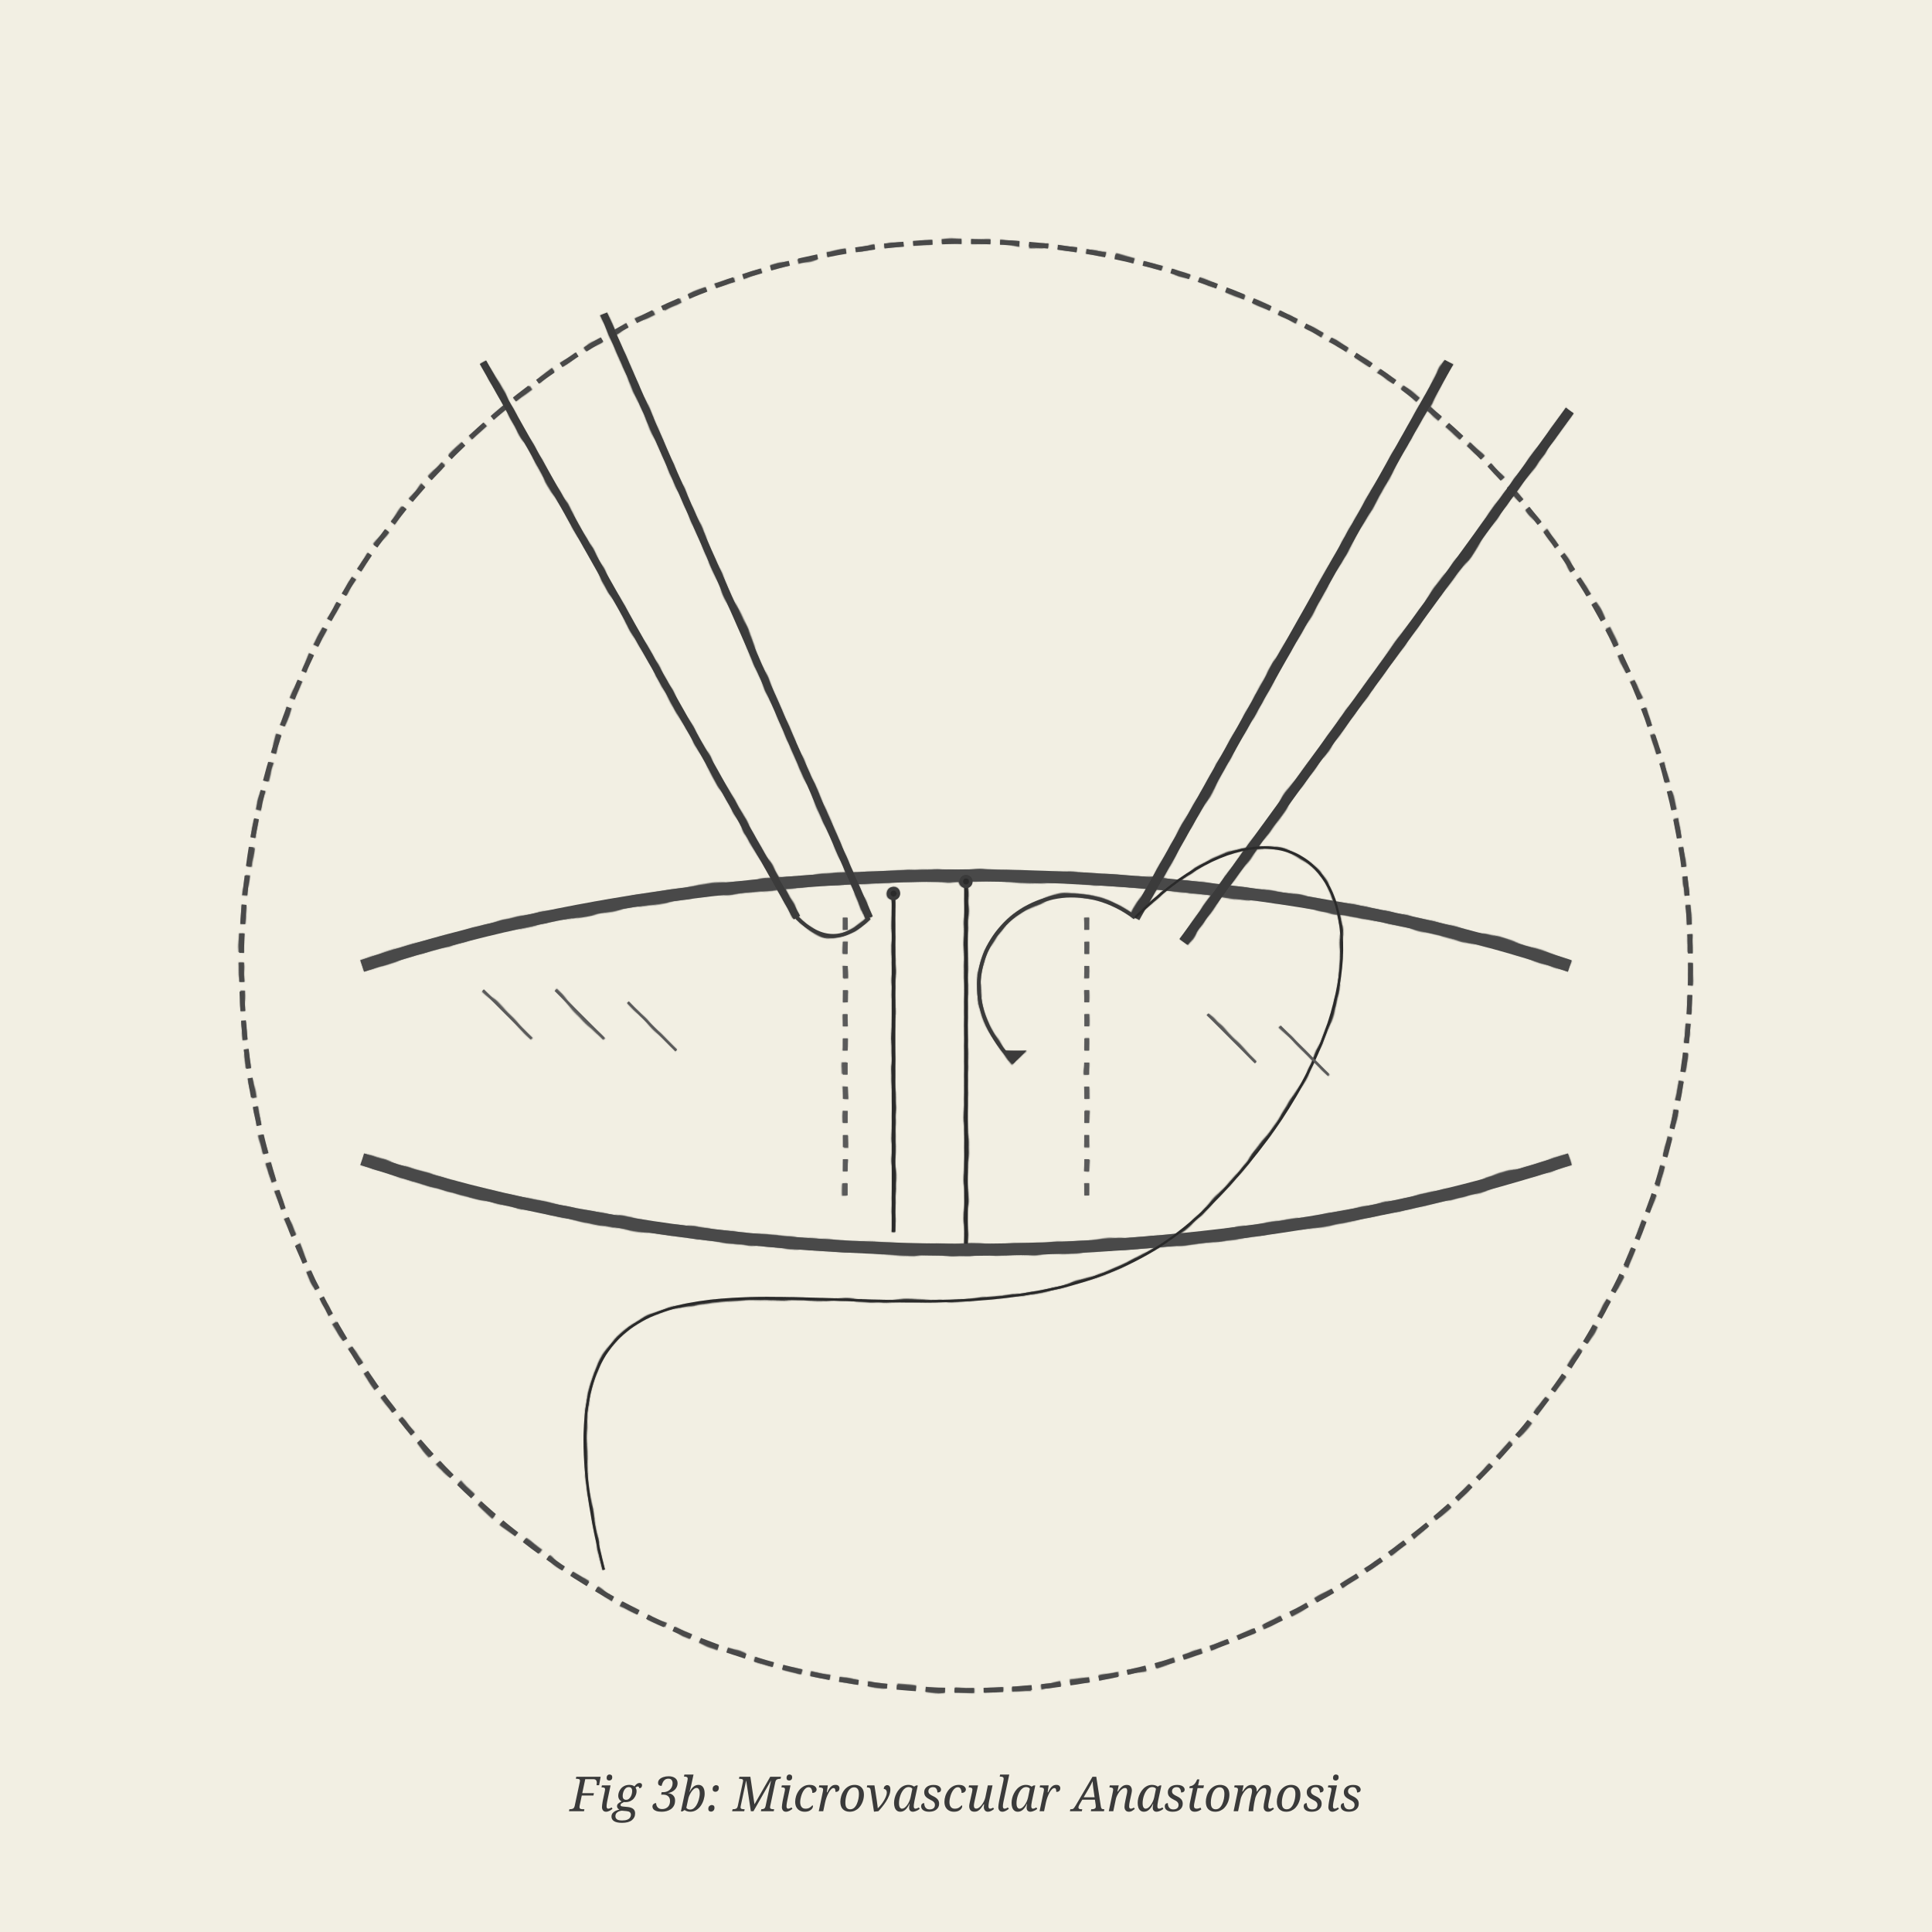
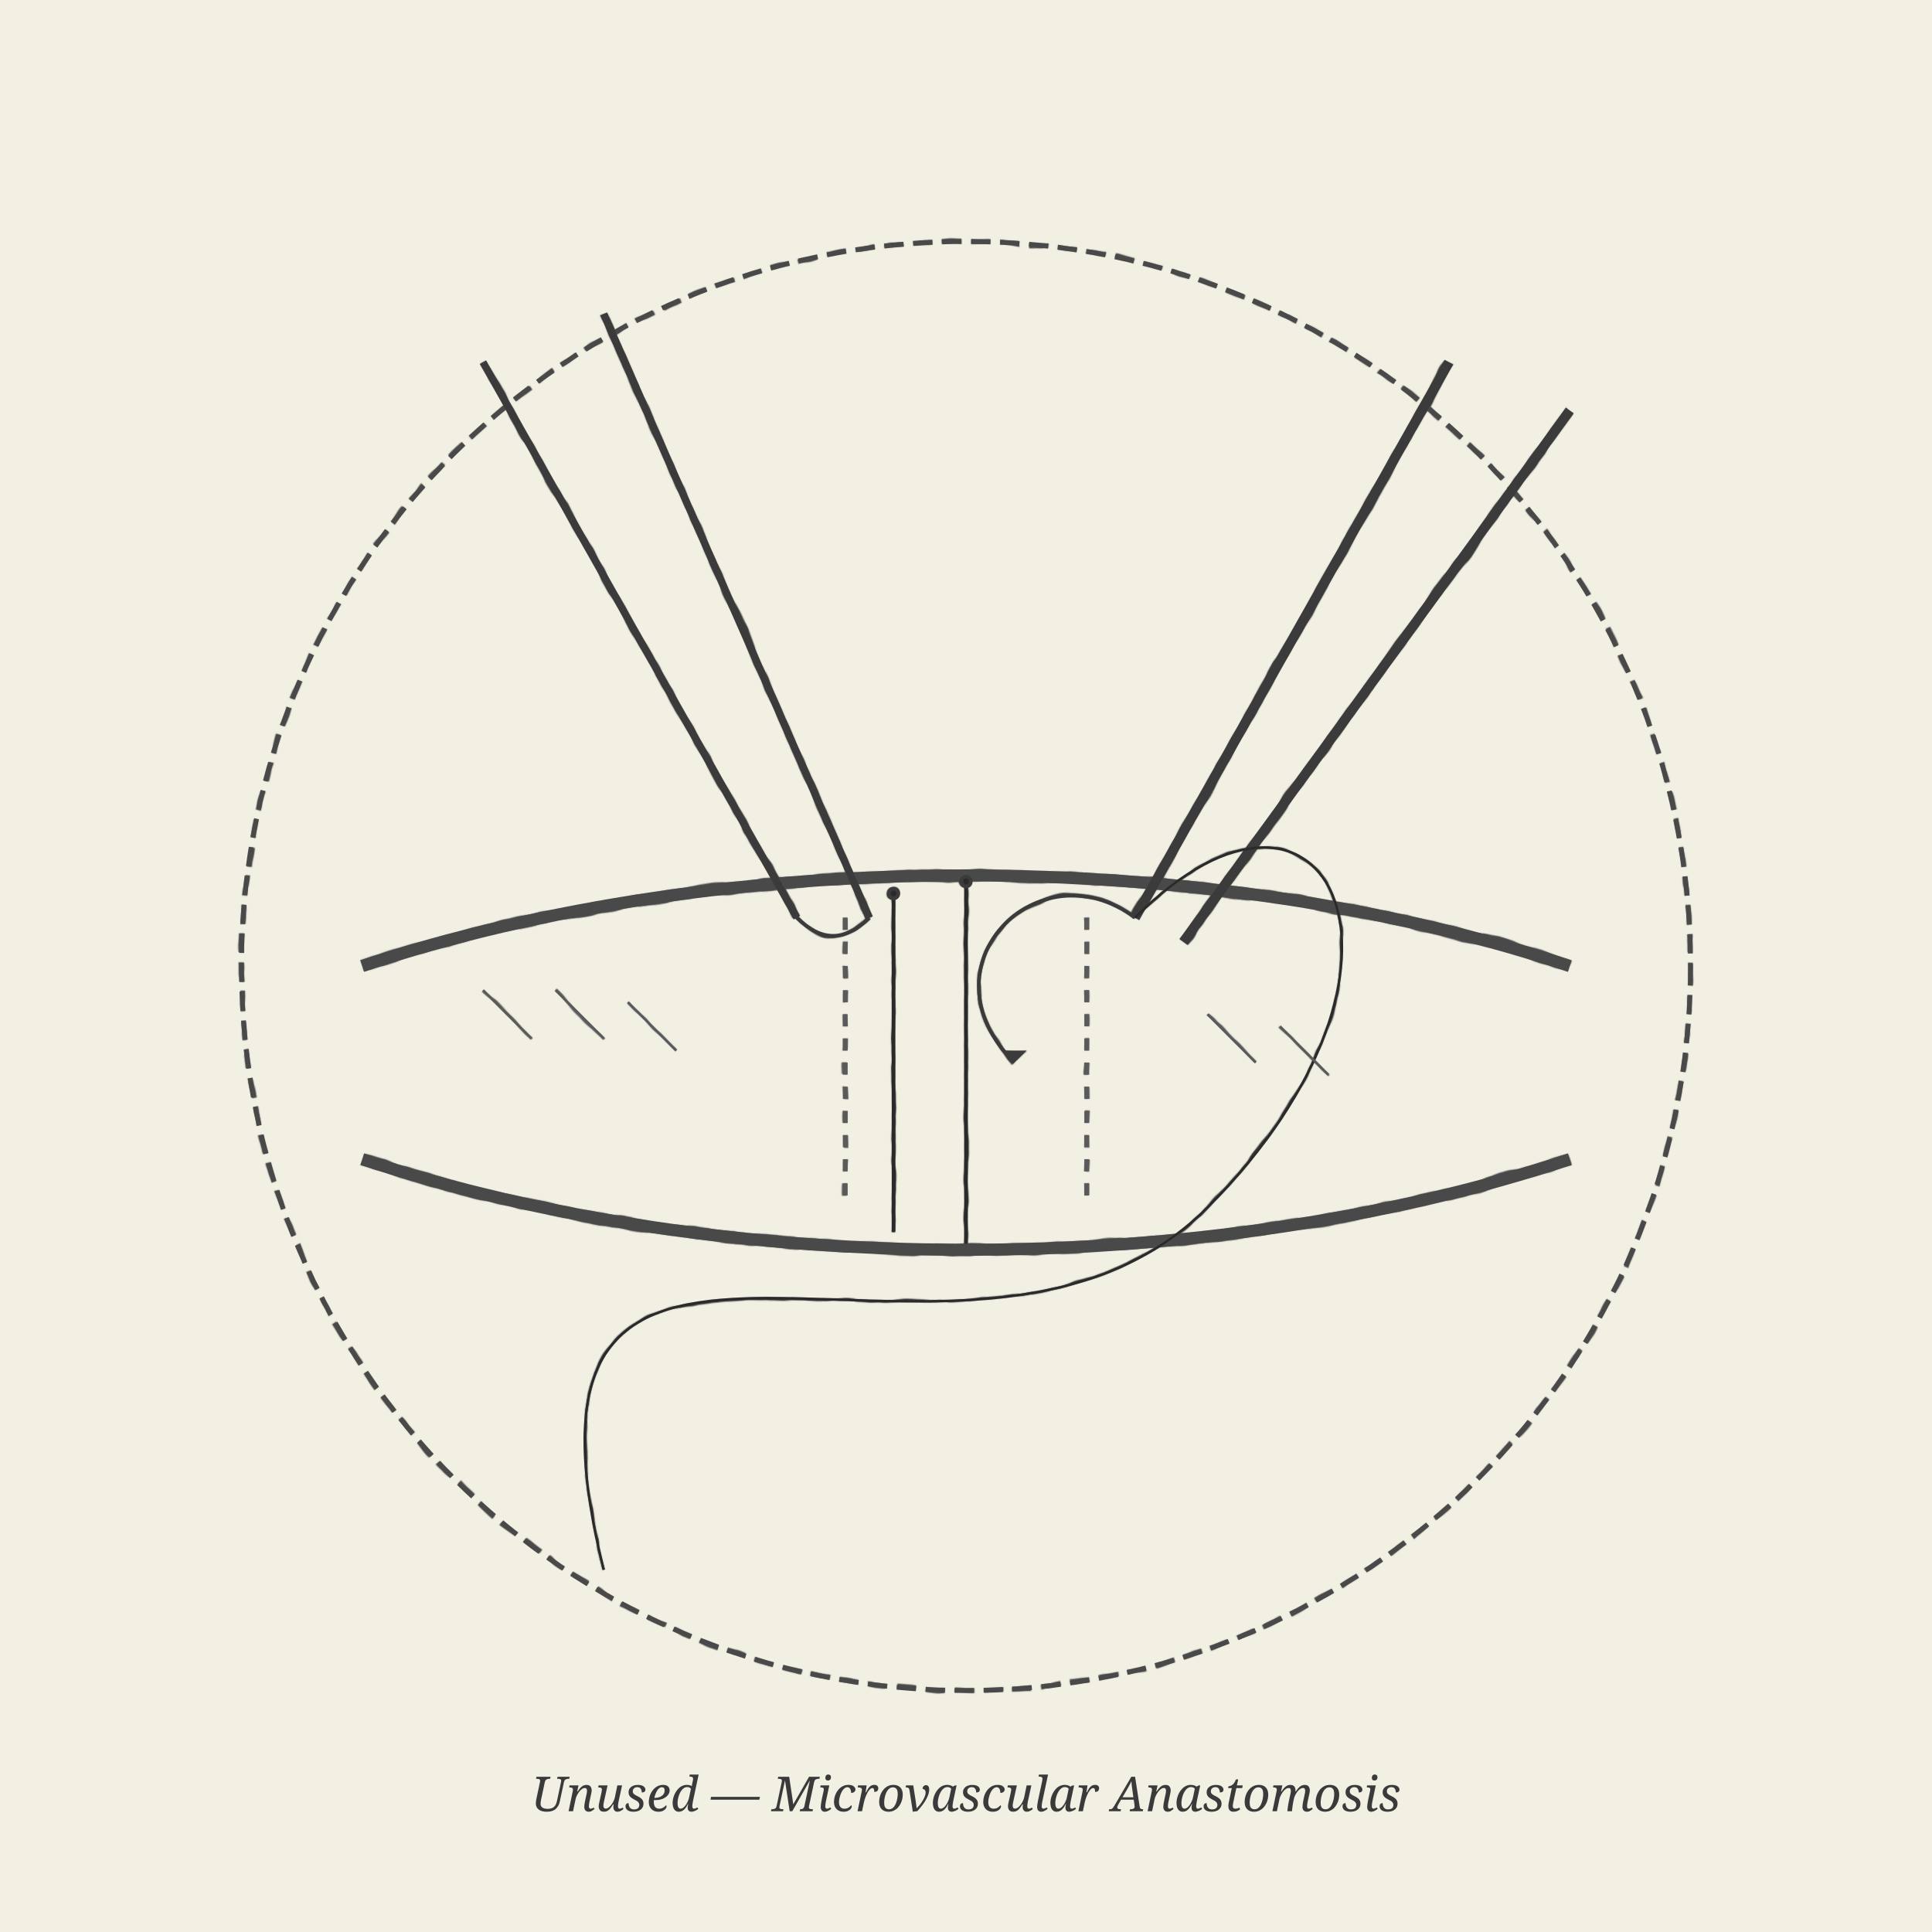
<svg xmlns="http://www.w3.org/2000/svg" viewBox="0 0 800 800" width="800" height="800">
  <rect width="800" height="800" fill="#f2efe3" />
  <defs>
    <filter id="pencil" x="-20%" y="-20%" width="140%" height="140%">
      <feTurbulence type="fractalNoise" baseFrequency="0.06" numOctaves="3" result="noise" />
      <feDisplacementMap in="SourceGraphic" in2="noise" scale="2" xChannelSelector="R" yChannelSelector="G" result="displaced" />
      <feGaussianBlur stdDeviation="0.3" in="displaced" result="blurred" />
      <feMerge>
        <feMergeNode in="blurred" />
        <feMergeNode in="SourceGraphic" opacity="0.5" />
      </feMerge>
    </filter>
  </defs>
  <g filter="url(#pencil)" stroke="#3a3a3a" fill="none" stroke-width="1.5">
    <circle cx="400" cy="400" r="300" stroke="#4a4a4a" stroke-width="2" stroke-dasharray="8 4" />
    <path d="M 150 400 C 300 350, 500 350, 650 400" stroke-width="5" stroke="#4a4a4a" />
    <path d="M 150 480 C 300 530, 500 530, 650 480" stroke-width="5" stroke="#4a4a4a" />
    <path d="M 350 380 L 350 500 M 450 380 L 450 500" stroke-width="2" stroke="#5a5a5a" stroke-dasharray="5 5" />
    <path d="M 200 150 L 330 380" stroke-width="3" />
    <path d="M 250 130 L 360 380" stroke-width="3" />
    <path d="M 330 380 C 340 390, 350 390, 360 380" stroke-width="1.5" />
    <path d="M 600 150 L 470 380" stroke-width="4" />
    <path d="M 650 170 L 490 390" stroke-width="4" />
    <path d="M 470 380 C 430 350, 380 400, 420 440" stroke-width="1.5" />
    <polygon points="420,440 425,435 415,435" fill="#3a3a3a" stroke="none" />
    <path d="M 470 380 C 550 300, 600 400, 500 500 C 400 600, 200 450, 250 650" stroke-width="1" stroke="#2c2c2c" />
    <path d="M 370 370 L 370 510" stroke-width="1.5" stroke="#2c2c2c" />
    <path d="M 400 365 L 400 515" stroke-width="1.5" stroke="#2c2c2c" />
    <circle cx="370" cy="370" r="2" fill="#2c2c2c" />
    <circle cx="400" cy="365" r="2" fill="#2c2c2c" />
    <path d="M 200 410 L 220 430 M 230 410 L 250 430 M 260 415 L 280 435 M 500 420 L 520 440 M 530 425 L 550 445" stroke-width="1" stroke="#5a5a5a" />
  </g>
-   <text x="400" y="750" font-family="Georgia, serif" font-size="20" fill="#3a3a3a" text-anchor="middle" font-style="italic">Fig 3b: Microvascular Anastomosis</text>
+   <text x="400" y="750" font-family="Georgia, serif" font-size="20" fill="#3a3a3a" text-anchor="middle" font-style="italic">Unused — Microvascular Anastomosis</text>
</svg>
